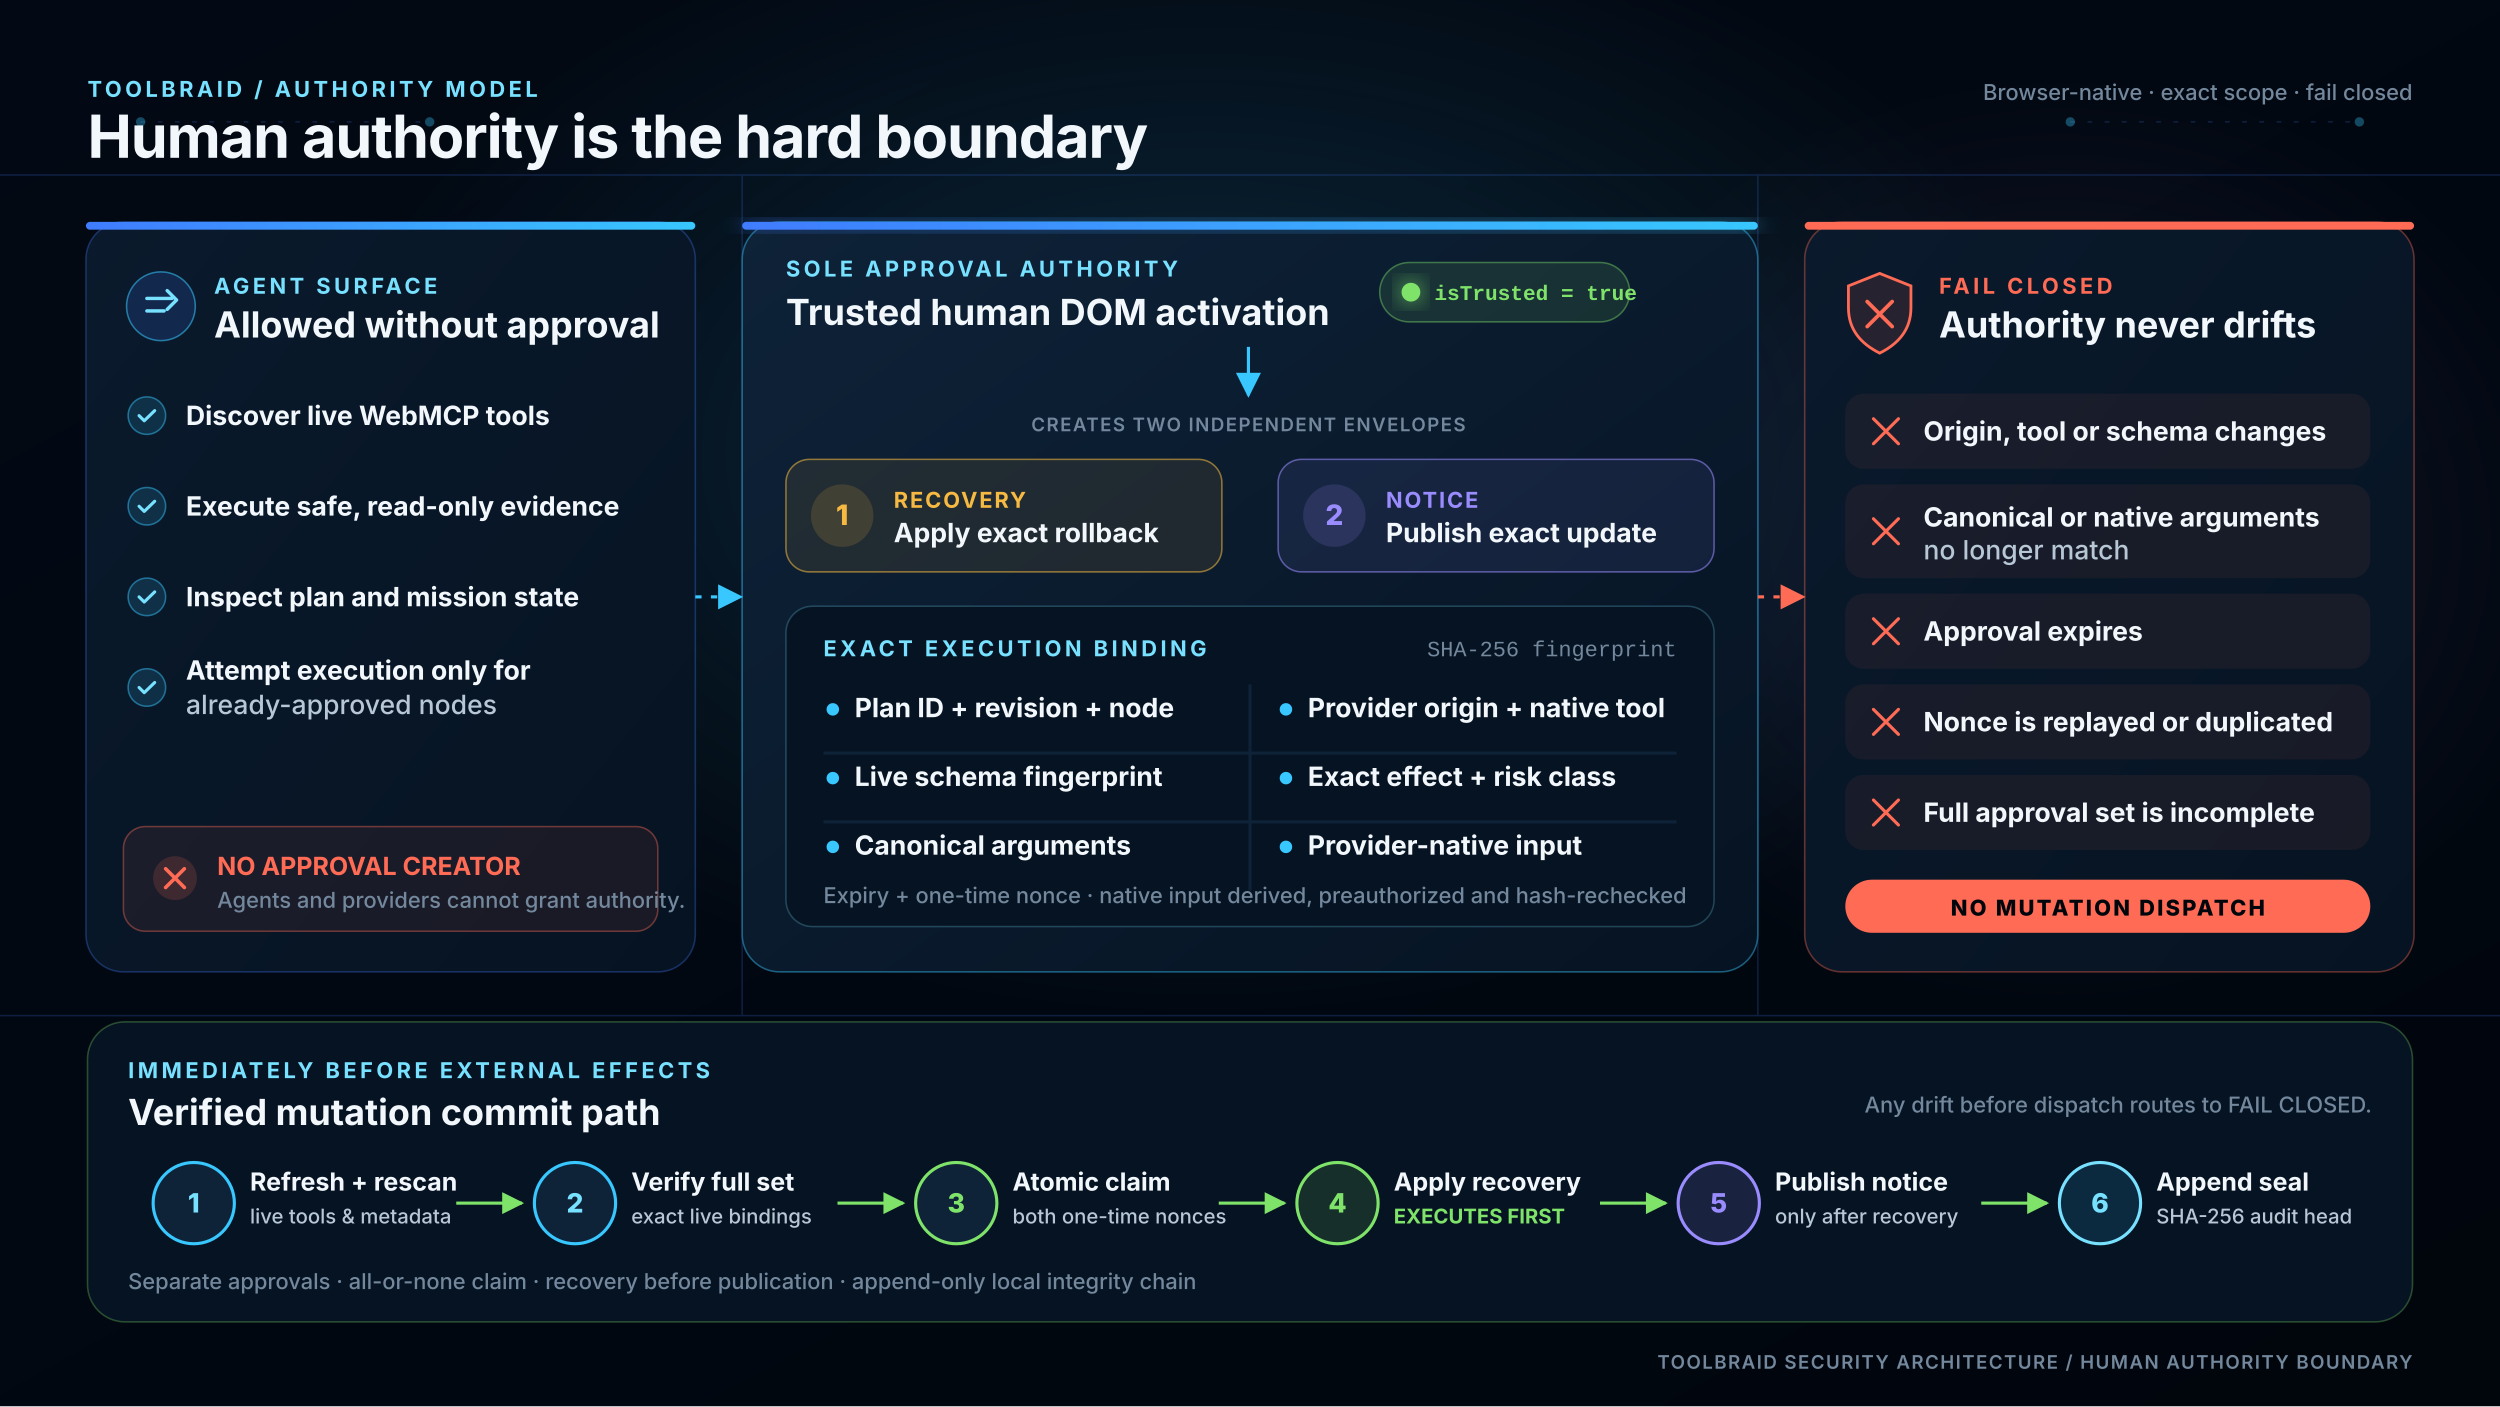
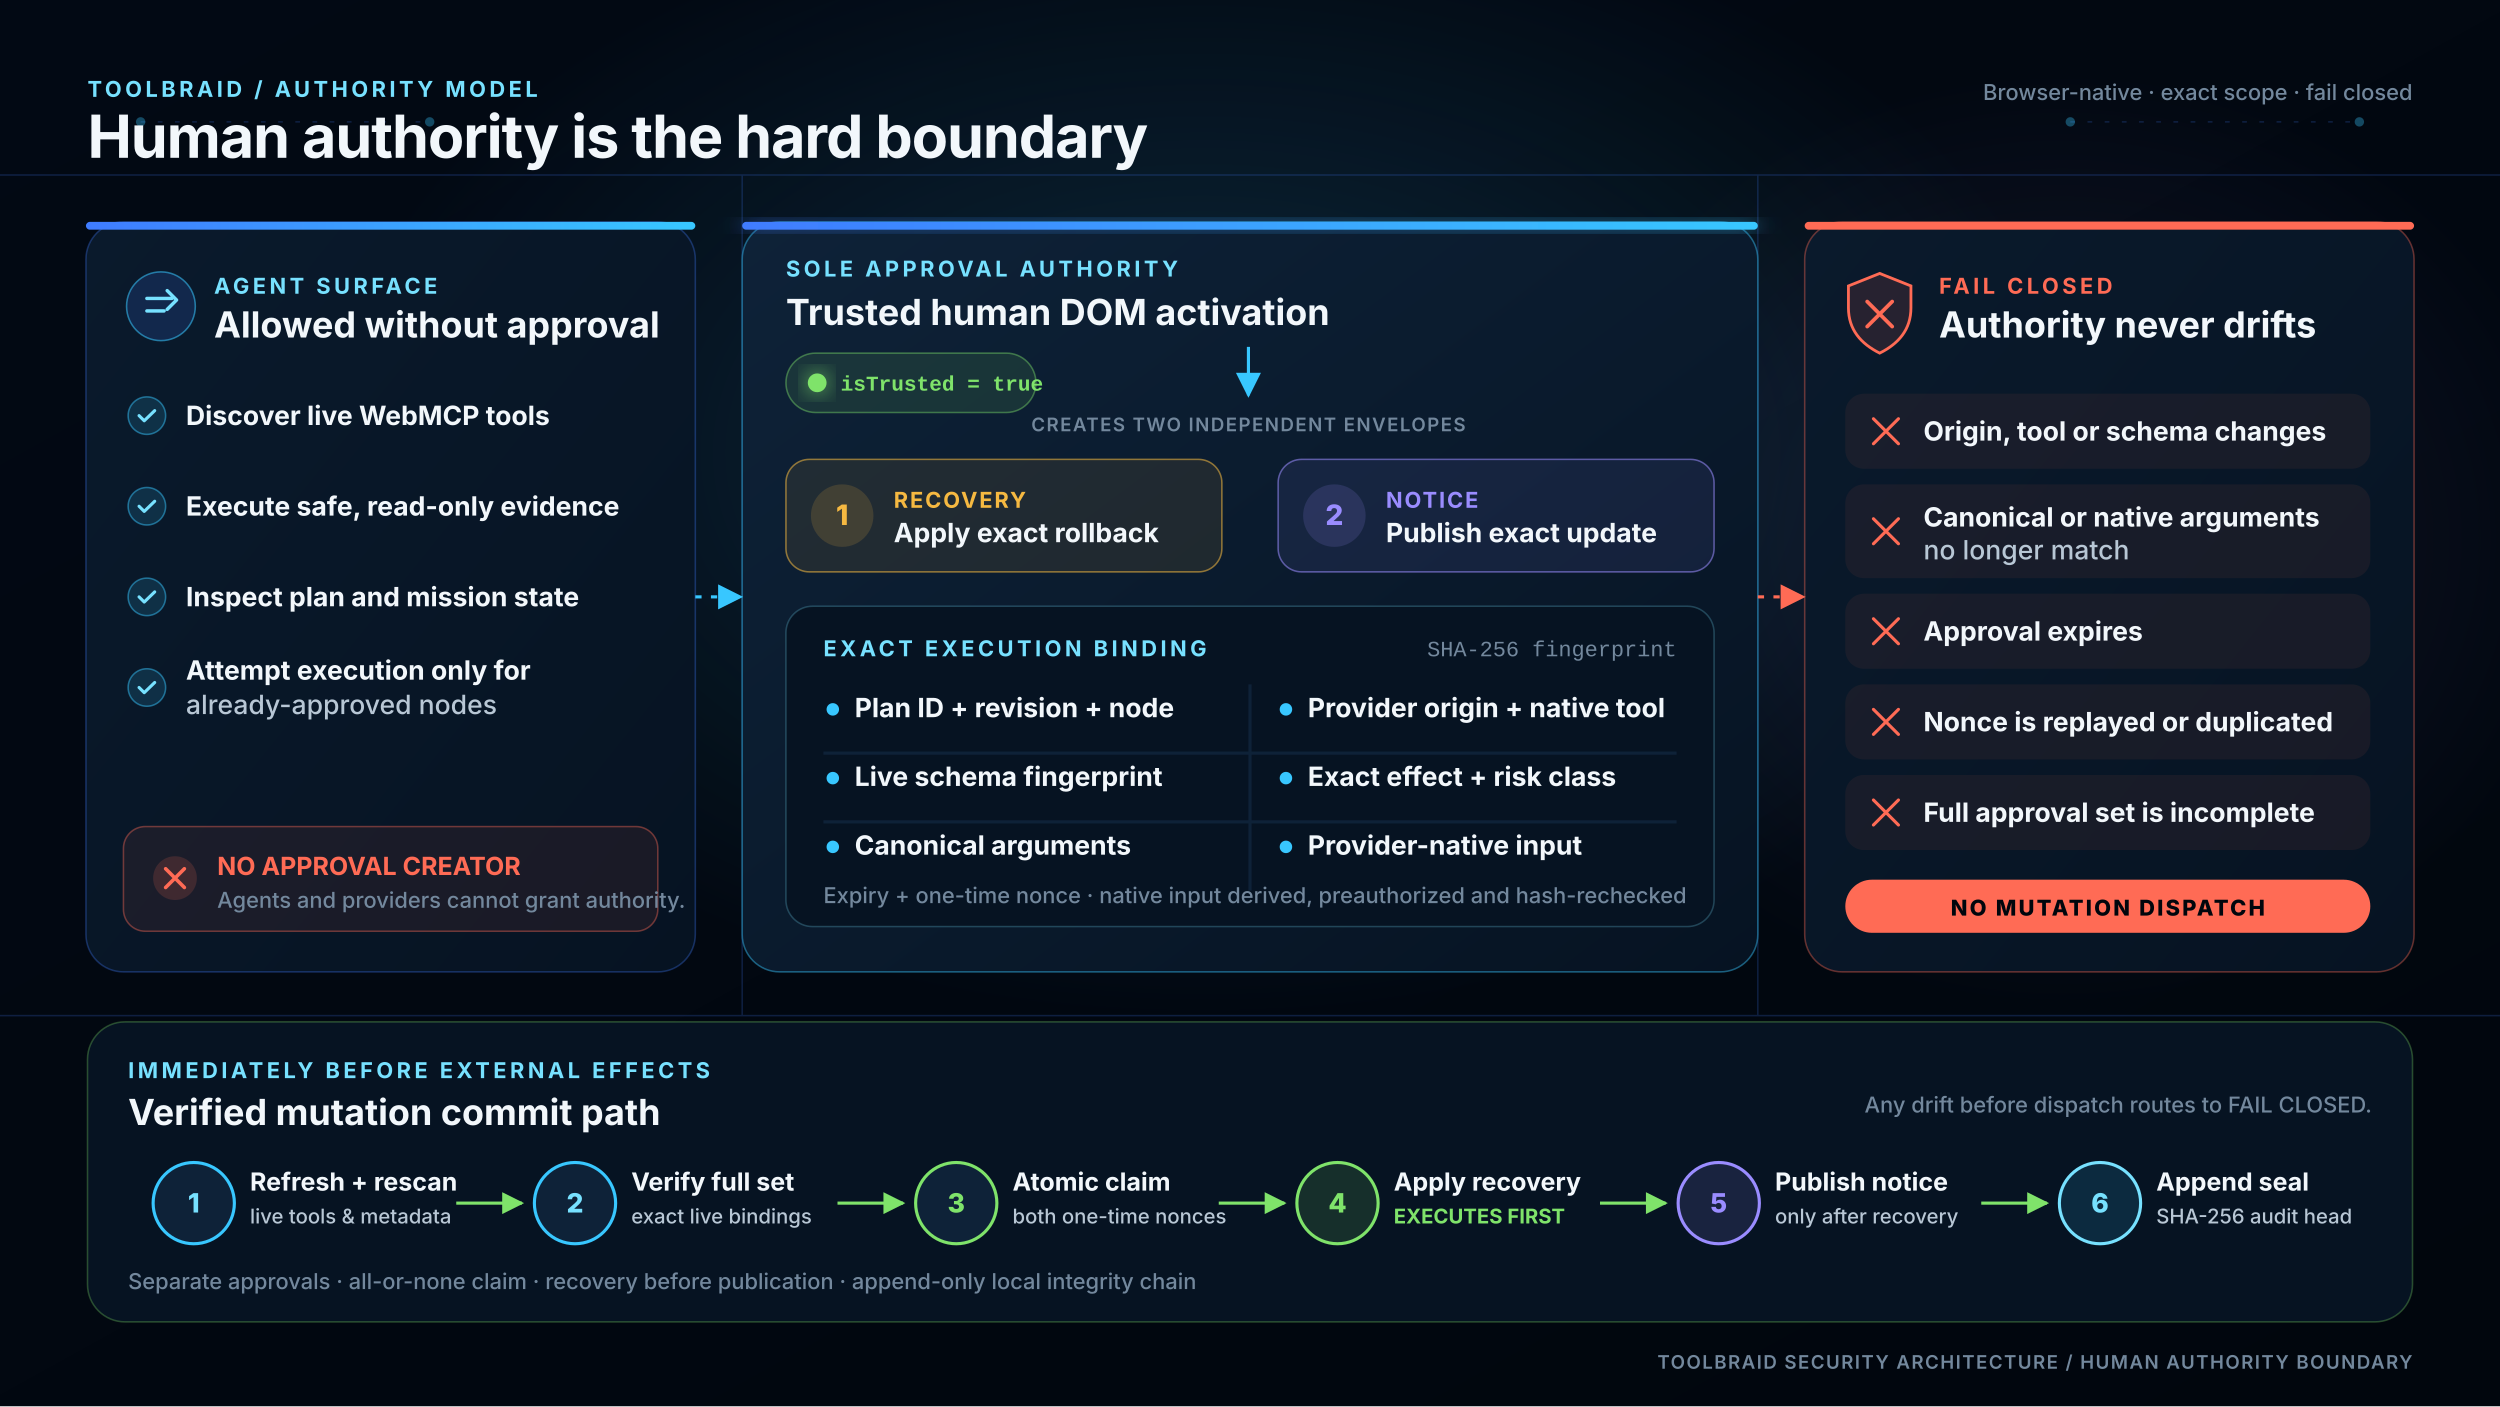
<svg xmlns="http://www.w3.org/2000/svg" width="1600" height="900" viewBox="0 0 1600 900" role="img" aria-labelledby="title desc">
  <defs>
    <linearGradient id="background" x1="0" y1="0" x2="1" y2="1">
      <stop offset="0" stop-color="#020914" />
      <stop offset="1" stop-color="#01060d" />
    </linearGradient>
    <linearGradient id="surface" x1="0" y1="0" x2="1" y2="1">
      <stop offset="0" stop-color="#0a1a2c" />
      <stop offset="1" stop-color="#061322" />
    </linearGradient>
    <linearGradient id="surfaceStrong" x1="0" y1="0" x2="1" y2="1">
      <stop offset="0" stop-color="#0e2238" />
      <stop offset="1" stop-color="#061322" />
    </linearGradient>
    <linearGradient id="authority" x1="0" y1="0" x2="1" y2="0">
      <stop offset="0" stop-color="#3f7cff" />
      <stop offset="1" stop-color="#38c7ff" />
    </linearGradient>
    <linearGradient id="execution" x1="0" y1="0" x2="1" y2="0">
      <stop offset="0" stop-color="#38c7ff" />
      <stop offset="0.55" stop-color="#7fe36a" />
      <stop offset="1" stop-color="#77e1ff" />
    </linearGradient>
    <radialGradient id="cyanGlow" cx="50%" cy="50%" r="50%">
      <stop offset="0" stop-color="#38c7ff" stop-opacity="0.18" />
      <stop offset="1" stop-color="#38c7ff" stop-opacity="0" />
    </radialGradient>
    <radialGradient id="purpleGlow" cx="50%" cy="50%" r="50%">
      <stop offset="0" stop-color="#9a8cff" stop-opacity="0.12" />
      <stop offset="1" stop-color="#9a8cff" stop-opacity="0" />
    </radialGradient>
    <filter id="softGlow" x="-50%" y="-50%" width="200%" height="200%">
      <feGaussianBlur stdDeviation="7" result="blur" />
      <feMerge>
        <feMergeNode in="blur" />
        <feMergeNode in="SourceGraphic" />
      </feMerge>
    </filter>
    <marker id="arrowCyan" viewBox="0 0 10 10" refX="9" refY="5" markerWidth="8" markerHeight="8" orient="auto">
      <path d="M 0 0 L 10 5 L 0 10 z" fill="#38c7ff" />
    </marker>
    <marker id="arrowGreen" viewBox="0 0 10 10" refX="9" refY="5" markerWidth="7" markerHeight="7" orient="auto">
      <path d="M 0 0 L 10 5 L 0 10 z" fill="#7fe36a" />
    </marker>
    <marker id="arrowRed" viewBox="0 0 10 10" refX="9" refY="5" markerWidth="8" markerHeight="8" orient="auto">
      <path d="M 0 0 L 10 5 L 0 10 z" fill="#ff6b55" />
    </marker>
    <style>
      .sans { font-family: Inter, ui-sans-serif, -apple-system, BlinkMacSystemFont, "Segoe UI", sans-serif; }
      .mono { font-family: "SFMono-Regular", Consolas, "Liberation Mono", monospace; }
      .title { fill: #f2f7fb; font-size: 38px; font-weight: 700; letter-spacing: -0.7px; }
      .subtitle { fill: #b8c7d5; font-size: 18px; font-weight: 400; }
      .eyebrow { fill: #77e1ff; font-size: 14px; font-weight: 700; letter-spacing: 2.2px; }
      .panelTitle { fill: #f2f7fb; font-size: 23px; font-weight: 700; }
      .body { fill: #b8c7d5; font-size: 17px; font-weight: 500; }
      .bodyStrong { fill: #f2f7fb; font-size: 17px; font-weight: 650; }
      .small { fill: #73889d; font-size: 14px; font-weight: 500; }
      .micro { fill: #73889d; font-size: 12px; font-weight: 600; letter-spacing: 0.9px; }
      .stepTitle { fill: #f2f7fb; font-size: 16px; font-weight: 700; }
      .stepDetail { fill: #b8c7d5; font-size: 13px; font-weight: 500; }
    </style>
  </defs>
  <rect width="1600" height="900" fill="url(#background)" />
  <ellipse cx="770" cy="290" rx="570" ry="360" fill="url(#cyanGlow)" />
  <ellipse cx="1320" cy="345" rx="340" ry="300" fill="url(#purpleGlow)" />
  <g opacity="0.2" stroke="#3f7cff" stroke-width="1">
    <path d="M0 112H1600M0 650H1600M475 112V650M1125 112V650" />
    <path d="M90 78H275M1325 78H1510" stroke-dasharray="3 8" />
  </g>
  <g fill="#38c7ff" opacity="0.34">
    <circle cx="90" cy="78" r="3" />
    <circle cx="275" cy="78" r="3" />
    <circle cx="1325" cy="78" r="3" />
    <circle cx="1510" cy="78" r="3" />
  </g>
  <g class="sans">
    <text x="56" y="62" class="eyebrow">TOOLBRAID / AUTHORITY MODEL</text>
    <text x="56" y="101" class="title">Human authority is the hard boundary</text>
    <text x="1544" y="64" text-anchor="end" class="small">Browser-native · exact scope · fail closed</text>
    <g aria-label="Agent permissions" transform="translate(-1 0)">
      <rect x="56" y="142" width="390" height="480" rx="24" fill="url(#surface)" stroke="#3f7cff" stroke-opacity="0.32" />
      <rect x="56" y="142" width="390" height="5" rx="2.5" fill="url(#authority)" />
      <g transform="translate(82 174)">
        <circle cx="22" cy="22" r="22" fill="#3f7cff" fill-opacity="0.16" stroke="#38c7ff" stroke-opacity="0.55" />
        <path d="M13 17h16M13 25h11M26 12l6 6-6 6" fill="none" stroke="#77e1ff" stroke-width="2.2" stroke-linecap="round" stroke-linejoin="round" />
      </g>
      <text x="138" y="188" class="eyebrow">AGENT SURFACE</text>
      <text x="138" y="216" class="panelTitle">Allowed without approval</text>
      <g transform="translate(82 253)">
        <g>
          <circle cx="13" cy="13" r="12" fill="#38c7ff" fill-opacity="0.14" stroke="#38c7ff" stroke-opacity="0.48" />
          <path d="m8 13 3.3 3.3L18 9.8" fill="none" stroke="#77e1ff" stroke-width="2" stroke-linecap="round" stroke-linejoin="round" />
          <text x="38" y="19" class="bodyStrong">Discover live WebMCP tools</text>
        </g>
        <g transform="translate(0 58)">
          <circle cx="13" cy="13" r="12" fill="#38c7ff" fill-opacity="0.14" stroke="#38c7ff" stroke-opacity="0.48" />
          <path d="m8 13 3.3 3.3L18 9.8" fill="none" stroke="#77e1ff" stroke-width="2" stroke-linecap="round" stroke-linejoin="round" />
          <text x="38" y="19" class="bodyStrong">Execute safe, read-only evidence</text>
        </g>
        <g transform="translate(0 116)">
          <circle cx="13" cy="13" r="12" fill="#38c7ff" fill-opacity="0.14" stroke="#38c7ff" stroke-opacity="0.48" />
          <path d="m8 13 3.3 3.3L18 9.8" fill="none" stroke="#77e1ff" stroke-width="2" stroke-linecap="round" stroke-linejoin="round" />
          <text x="38" y="19" class="bodyStrong">Inspect plan and mission state</text>
        </g>
        <g transform="translate(0 174)">
          <circle cx="13" cy="13" r="12" fill="#38c7ff" fill-opacity="0.14" stroke="#38c7ff" stroke-opacity="0.48" />
          <path d="m8 13 3.3 3.3L18 9.8" fill="none" stroke="#77e1ff" stroke-width="2" stroke-linecap="round" stroke-linejoin="round" />
          <text x="38" y="8" class="bodyStrong">Attempt execution only for</text>
          <text x="38" y="30" class="body">already-approved nodes</text>
        </g>
      </g>
      <rect x="80" y="529" width="342" height="67" rx="14" fill="#ff6b55" fill-opacity="0.08" stroke="#ff6b55" stroke-opacity="0.4" />
      <g transform="translate(98 547)">
        <circle cx="15" cy="15" r="14" fill="#ff6b55" fill-opacity="0.16" />
        <path d="M9 9l12 12M21 9 9 21" fill="none" stroke="#ff6b55" stroke-width="2.3" stroke-linecap="round" />
        <text x="42" y="13" fill="#ff6b55" font-size="16" font-weight="750">NO APPROVAL CREATOR</text>
        <text x="42" y="34" class="small">Agents and providers cannot grant authority.</text>
      </g>
    </g>
    <g aria-label="Trusted human approval gate" transform="translate(-1 0)">
      <rect x="476" y="142" width="650" height="480" rx="24" fill="url(#surfaceStrong)" stroke="#38c7ff" stroke-opacity="0.44" />
      <rect x="476" y="142" width="650" height="5" rx="2.5" fill="url(#authority)" filter="url(#softGlow)" />
      <text x="504" y="177" class="eyebrow">SOLE APPROVAL AUTHORITY</text>
      <text x="504" y="208" class="panelTitle">Trusted human DOM activation</text>
-       <g transform="translate(884 168)">
+       <g transform="translate(504 226)">
        <rect width="160" height="38" rx="19" fill="#7fe36a" fill-opacity="0.11" stroke="#7fe36a" stroke-opacity="0.42" />
        <circle cx="20" cy="19" r="6" fill="#7fe36a" filter="url(#softGlow)" />
        <text x="35" y="24" fill="#7fe36a" font-size="13.5" font-weight="700" class="mono">isTrusted = true</text>
      </g>
      <path d="M800 222v31" stroke="#38c7ff" stroke-width="2" marker-end="url(#arrowCyan)" />
      <text x="800" y="276" text-anchor="middle" class="micro">CREATES TWO INDEPENDENT ENVELOPES</text>
      <g transform="translate(504 294)">
        <rect width="279" height="72" rx="15" fill="#f6b941" fill-opacity="0.09" stroke="#f6b941" stroke-opacity="0.55" />
        <circle cx="36" cy="36" r="20" fill="#f6b941" fill-opacity="0.15" />
        <text x="36" y="42" text-anchor="middle" fill="#f6b941" font-size="18" font-weight="800">1</text>
        <text x="69" y="31" fill="#f6b941" font-size="14" font-weight="750" letter-spacing="1.2">RECOVERY</text>
        <text x="69" y="53" class="bodyStrong">Apply exact rollback</text>
      </g>
      <g transform="translate(819 294)">
        <rect width="279" height="72" rx="15" fill="#9a8cff" fill-opacity="0.09" stroke="#9a8cff" stroke-opacity="0.55" />
        <circle cx="36" cy="36" r="20" fill="#9a8cff" fill-opacity="0.15" />
        <text x="36" y="42" text-anchor="middle" fill="#9a8cff" font-size="18" font-weight="800">2</text>
        <text x="69" y="31" fill="#9a8cff" font-size="14" font-weight="750" letter-spacing="1.2">NOTICE</text>
        <text x="69" y="53" class="bodyStrong">Publish exact update</text>
      </g>
      <rect x="504" y="388" width="594" height="205" rx="17" fill="#061322" stroke="#77e1ff" stroke-opacity="0.24" />
      <text x="528" y="420" class="eyebrow">EXACT EXECUTION BINDING</text>
      <text x="1074" y="420" text-anchor="end" class="small mono">SHA-256 fingerprint</text>
      <path d="M801 438v132M528 482h546M528 526h546" stroke="#0e2238" stroke-width="2" />
      <g transform="translate(528 447)">
        <circle cx="6" cy="7" r="4" fill="#38c7ff" />
        <text x="20" y="12" class="bodyStrong">Plan ID + revision + node</text>
        <circle cx="296" cy="7" r="4" fill="#38c7ff" />
        <text x="310" y="12" class="bodyStrong">Provider origin + native tool</text>
      </g>
      <g transform="translate(528 491)">
        <circle cx="6" cy="7" r="4" fill="#38c7ff" />
        <text x="20" y="12" class="bodyStrong">Live schema fingerprint</text>
        <circle cx="296" cy="7" r="4" fill="#38c7ff" />
        <text x="310" y="12" class="bodyStrong">Exact effect + risk class</text>
      </g>
      <g transform="translate(528 535)">
        <circle cx="6" cy="7" r="4" fill="#38c7ff" />
        <text x="20" y="12" class="bodyStrong">Canonical arguments</text>
        <circle cx="296" cy="7" r="4" fill="#38c7ff" />
        <text x="310" y="12" class="bodyStrong">Provider-native input</text>
      </g>
      <text x="528" y="578" class="small">Expiry + one-time nonce · native input derived, preauthorized and hash-rechecked</text>
    </g>
    <g aria-label="Fail-closed conditions" transform="translate(-1 0)">
      <rect x="1156" y="142" width="390" height="480" rx="24" fill="url(#surface)" stroke="#ff6b55" stroke-opacity="0.38" />
      <rect x="1156" y="142" width="390" height="5" rx="2.5" fill="#ff6b55" />
      <g transform="translate(1182 174)">
        <path d="M22 1 42 9v14c0 14-8 23-20 29C10 46 2 37 2 23V9z" fill="#ff6b55" fill-opacity="0.12" stroke="#ff6b55" stroke-width="1.8" />
        <path d="m14 19 16 16M30 19 14 35" fill="none" stroke="#ff6b55" stroke-width="2.4" stroke-linecap="round" />
      </g>
      <text x="1242" y="188" fill="#ff6b55" font-size="14" font-weight="750" letter-spacing="2.2">FAIL CLOSED</text>
      <text x="1242" y="216" class="panelTitle">Authority never drifts</text>
      <g transform="translate(1182 252)">
        <g>
          <rect width="336" height="48" rx="12" fill="#ff6b55" fill-opacity="0.07" />
          <path d="M18 16l16 16M34 16 18 32" stroke="#ff6b55" stroke-width="2" stroke-linecap="round" />
          <text x="50" y="30" class="bodyStrong">Origin, tool or schema changes</text>
        </g>
        <g transform="translate(0 58)">
          <rect width="336" height="60" rx="12" fill="#ff6b55" fill-opacity="0.07" />
          <path d="M18 22l16 16M34 22 18 38" stroke="#ff6b55" stroke-width="2" stroke-linecap="round" />
          <text x="50" y="27" class="bodyStrong">Canonical or native arguments</text>
          <text x="50" y="48" class="body">no longer match</text>
        </g>
        <g transform="translate(0 128)">
          <rect width="336" height="48" rx="12" fill="#ff6b55" fill-opacity="0.07" />
          <path d="M18 16l16 16M34 16 18 32" stroke="#ff6b55" stroke-width="2" stroke-linecap="round" />
          <text x="50" y="30" class="bodyStrong">Approval expires</text>
        </g>
        <g transform="translate(0 186)">
          <rect width="336" height="48" rx="12" fill="#ff6b55" fill-opacity="0.07" />
          <path d="M18 16l16 16M34 16 18 32" stroke="#ff6b55" stroke-width="2" stroke-linecap="round" />
          <text x="50" y="30" class="bodyStrong">Nonce is replayed or duplicated</text>
        </g>
        <g transform="translate(0 244)">
          <rect width="336" height="48" rx="12" fill="#ff6b55" fill-opacity="0.07" />
          <path d="M18 16l16 16M34 16 18 32" stroke="#ff6b55" stroke-width="2" stroke-linecap="round" />
          <text x="50" y="30" class="bodyStrong">Full approval set is incomplete</text>
        </g>
      </g>
      <rect x="1182" y="563" width="336" height="34" rx="17" fill="#ff6b55" />
      <text x="1350" y="586" text-anchor="middle" fill="#01060d" font-size="14" font-weight="800" letter-spacing="1.4">NO MUTATION DISPATCH</text>
    </g>
    <path d="M445 382h29" stroke="#38c7ff" stroke-width="2" stroke-dasharray="4 6" marker-end="url(#arrowCyan)" />
    <path d="M1125 382h29" stroke="#ff6b55" stroke-width="2" stroke-dasharray="4 6" marker-end="url(#arrowRed)" />
    <g aria-label="Ordered mutation commit path">
      <rect x="56" y="654" width="1488" height="192" rx="24" fill="#061322" stroke="#7fe36a" stroke-opacity="0.3" />
      <text x="82" y="690" class="eyebrow">IMMEDIATELY BEFORE EXTERNAL EFFECTS</text>
      <text x="82" y="720" class="panelTitle">Verified mutation commit path</text>
      <text x="1518" y="712" text-anchor="end" class="small">Any drift before dispatch routes to FAIL CLOSED.</text>
      <path d="M155 770H1437" stroke="url(#execution)" stroke-width="3" stroke-opacity="0.55" />
      <g transform="translate(82 744)">
        <circle cx="42" cy="26" r="26" fill="#0e2238" stroke="#38c7ff" stroke-width="2" />
        <text x="42" y="32" text-anchor="middle" fill="#77e1ff" font-size="17" font-weight="800">1</text>
        <text x="78" y="18" class="stepTitle">Refresh + rescan</text>
        <text x="78" y="39" class="stepDetail">live tools &amp; metadata</text>
      </g>
      <path d="M292 770h42" stroke="#7fe36a" stroke-width="2" marker-end="url(#arrowGreen)" />
      <g transform="translate(326 744)">
        <circle cx="42" cy="26" r="26" fill="#0e2238" stroke="#38c7ff" stroke-width="2" />
        <text x="42" y="32" text-anchor="middle" fill="#77e1ff" font-size="17" font-weight="800">2</text>
        <text x="78" y="18" class="stepTitle">Verify full set</text>
        <text x="78" y="39" class="stepDetail">exact live bindings</text>
      </g>
      <path d="M536 770h42" stroke="#7fe36a" stroke-width="2" marker-end="url(#arrowGreen)" />
      <g transform="translate(570 744)">
        <circle cx="42" cy="26" r="26" fill="#0e2238" stroke="#7fe36a" stroke-width="2" />
        <text x="42" y="32" text-anchor="middle" fill="#7fe36a" font-size="17" font-weight="800">3</text>
        <text x="78" y="18" class="stepTitle">Atomic claim</text>
        <text x="78" y="39" class="stepDetail">both one-time nonces</text>
      </g>
      <path d="M780 770h42" stroke="#7fe36a" stroke-width="2" marker-end="url(#arrowGreen)" />
      <g transform="translate(814 744)">
        <circle cx="42" cy="26" r="26" fill="#7fe36a" fill-opacity="0.14" stroke="#7fe36a" stroke-width="2" />
        <text x="42" y="32" text-anchor="middle" fill="#7fe36a" font-size="17" font-weight="800">4</text>
        <text x="78" y="18" class="stepTitle">Apply recovery</text>
        <text x="78" y="39" fill="#7fe36a" font-size="13" font-weight="700">EXECUTES FIRST</text>
      </g>
      <path d="M1024 770h42" stroke="#7fe36a" stroke-width="2" marker-end="url(#arrowGreen)" />
      <g transform="translate(1058 744)">
        <circle cx="42" cy="26" r="26" fill="#9a8cff" fill-opacity="0.13" stroke="#9a8cff" stroke-width="2" />
        <text x="42" y="32" text-anchor="middle" fill="#9a8cff" font-size="17" font-weight="800">5</text>
        <text x="78" y="18" class="stepTitle">Publish notice</text>
        <text x="78" y="39" class="stepDetail">only after recovery</text>
      </g>
      <path d="M1268 770h42" stroke="#7fe36a" stroke-width="2" marker-end="url(#arrowGreen)" />
      <g transform="translate(1302 744)">
        <circle cx="42" cy="26" r="26" fill="#38c7ff" fill-opacity="0.13" stroke="#77e1ff" stroke-width="2" />
        <text x="42" y="32" text-anchor="middle" fill="#77e1ff" font-size="17" font-weight="800">6</text>
        <text x="78" y="18" class="stepTitle">Append seal</text>
        <text x="78" y="39" class="stepDetail">SHA-256 audit head</text>
      </g>
      <text x="82" y="825" class="small">Separate approvals · all-or-none claim · recovery before publication · append-only local integrity chain</text>
    </g>
    <text x="1544" y="876" text-anchor="end" class="micro">TOOLBRAID SECURITY ARCHITECTURE / HUMAN AUTHORITY BOUNDARY</text>
  </g>
</svg>
